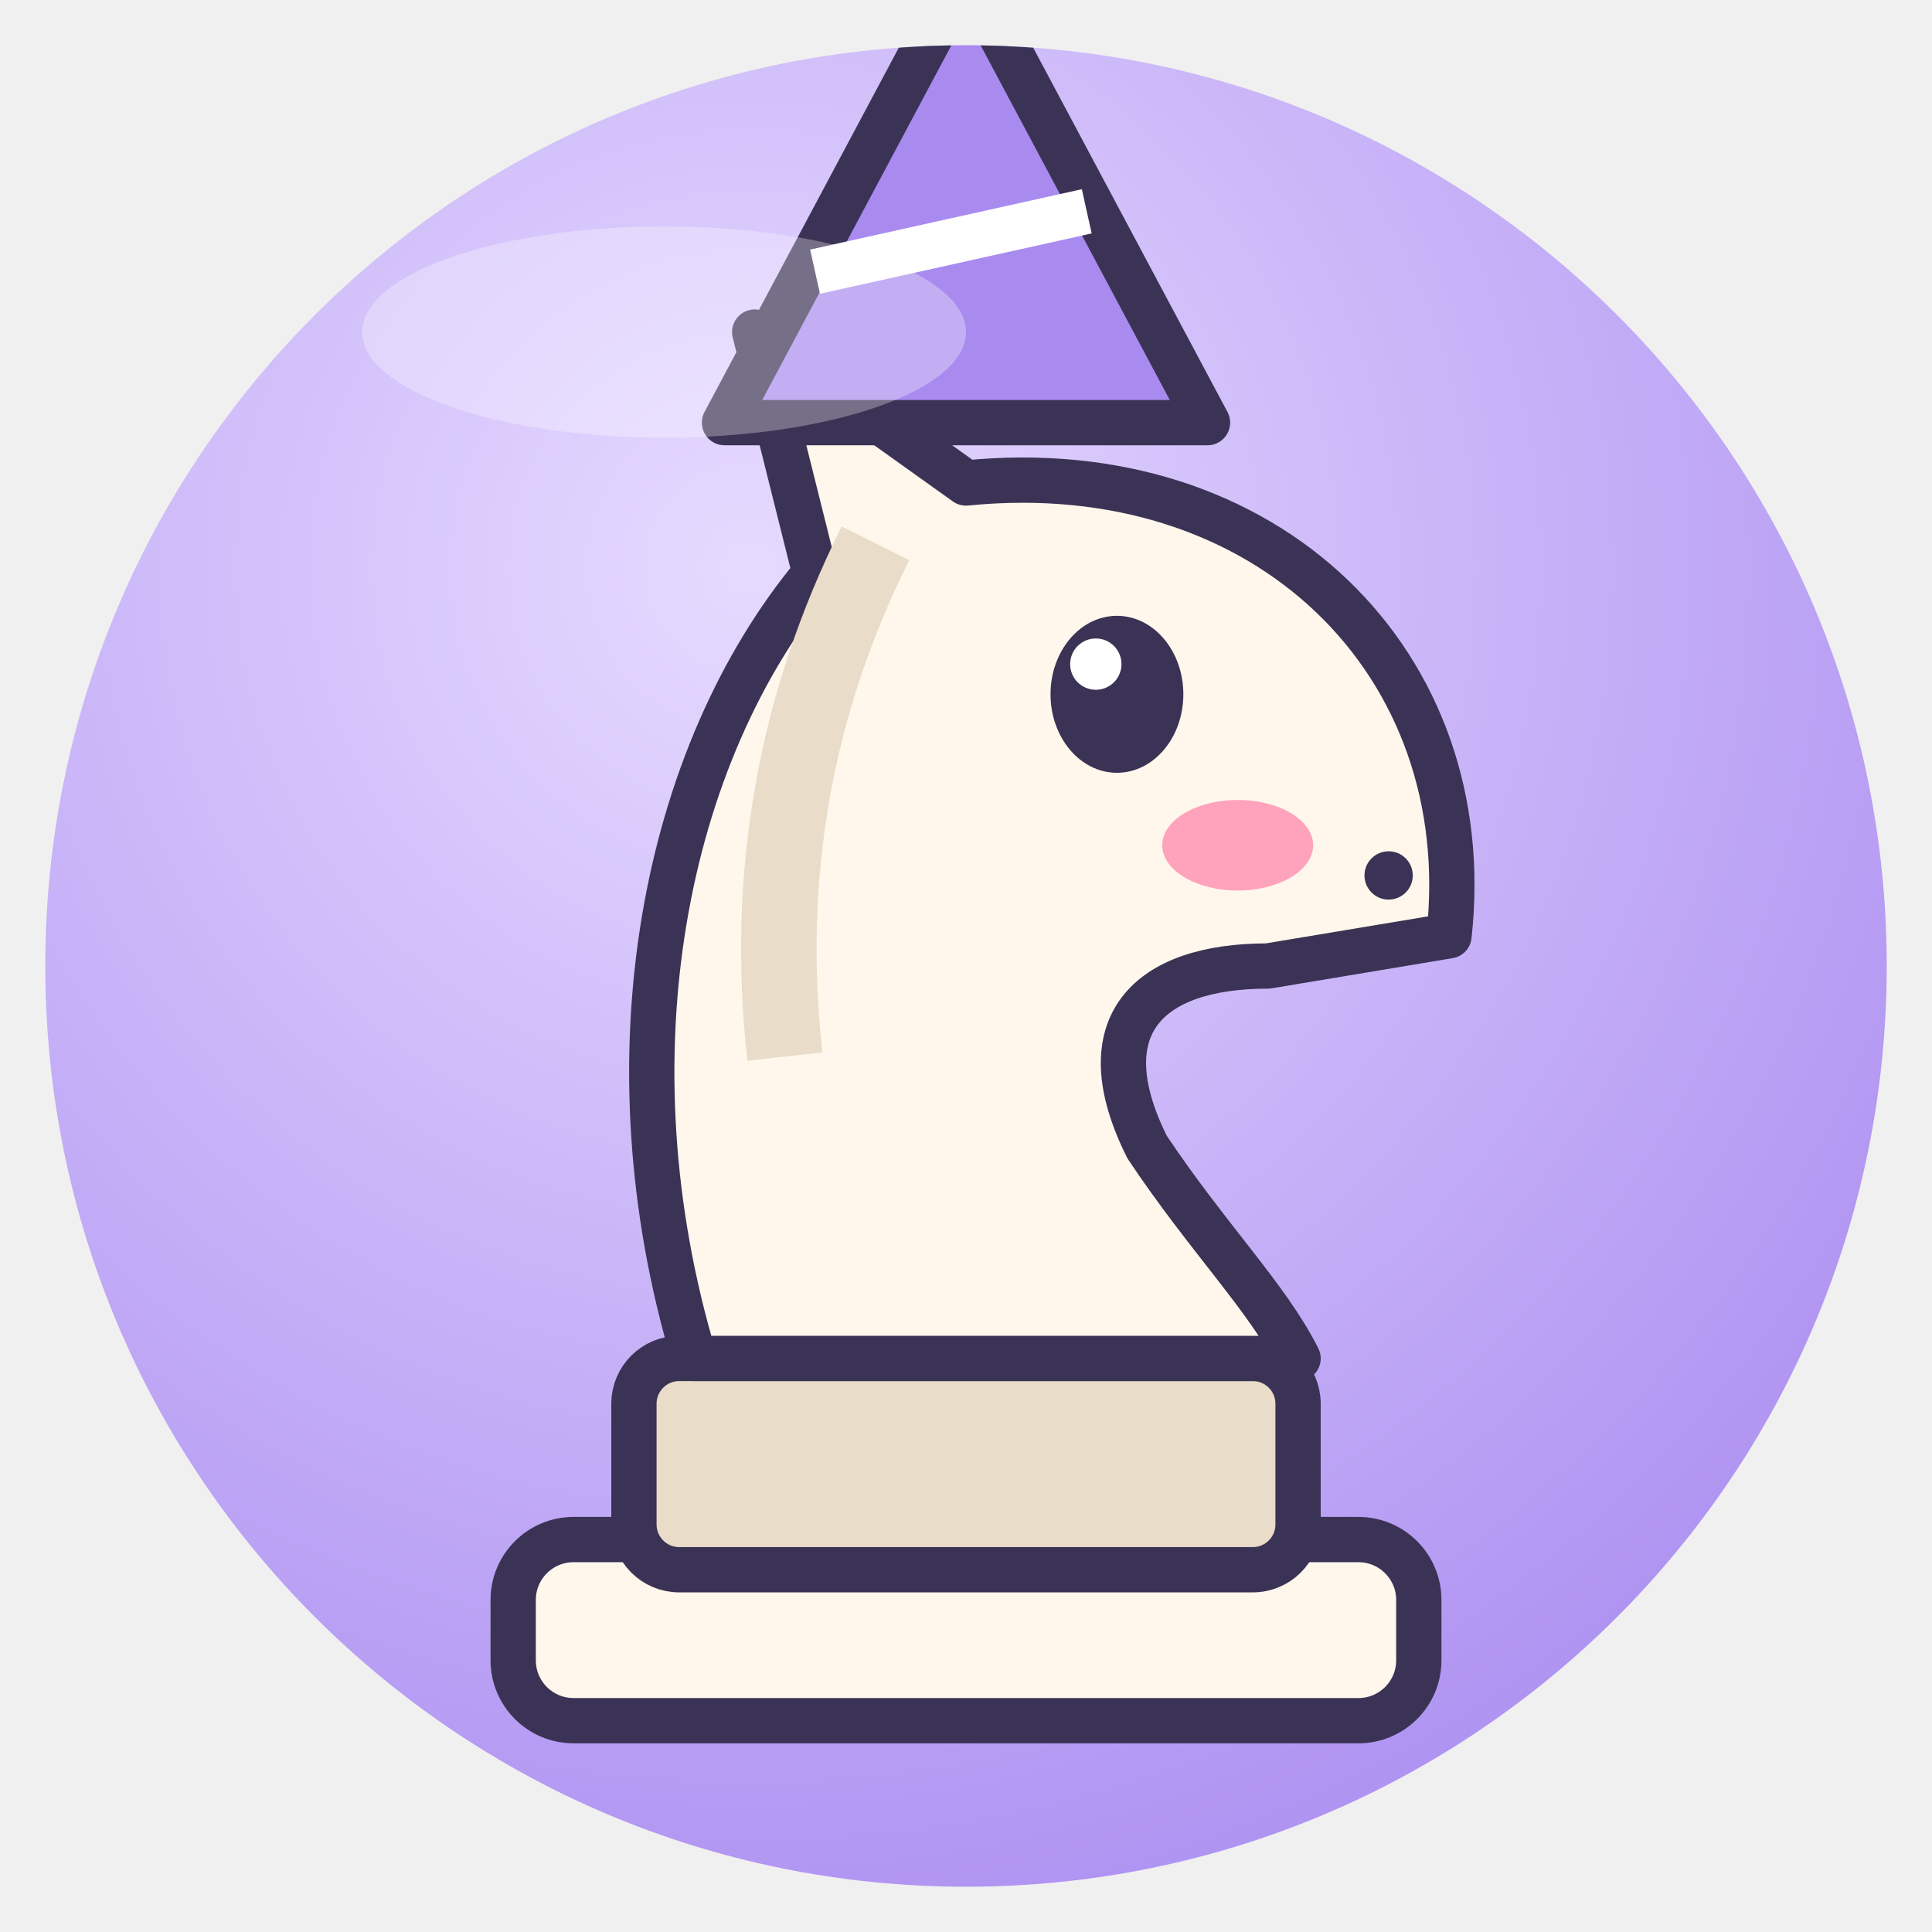
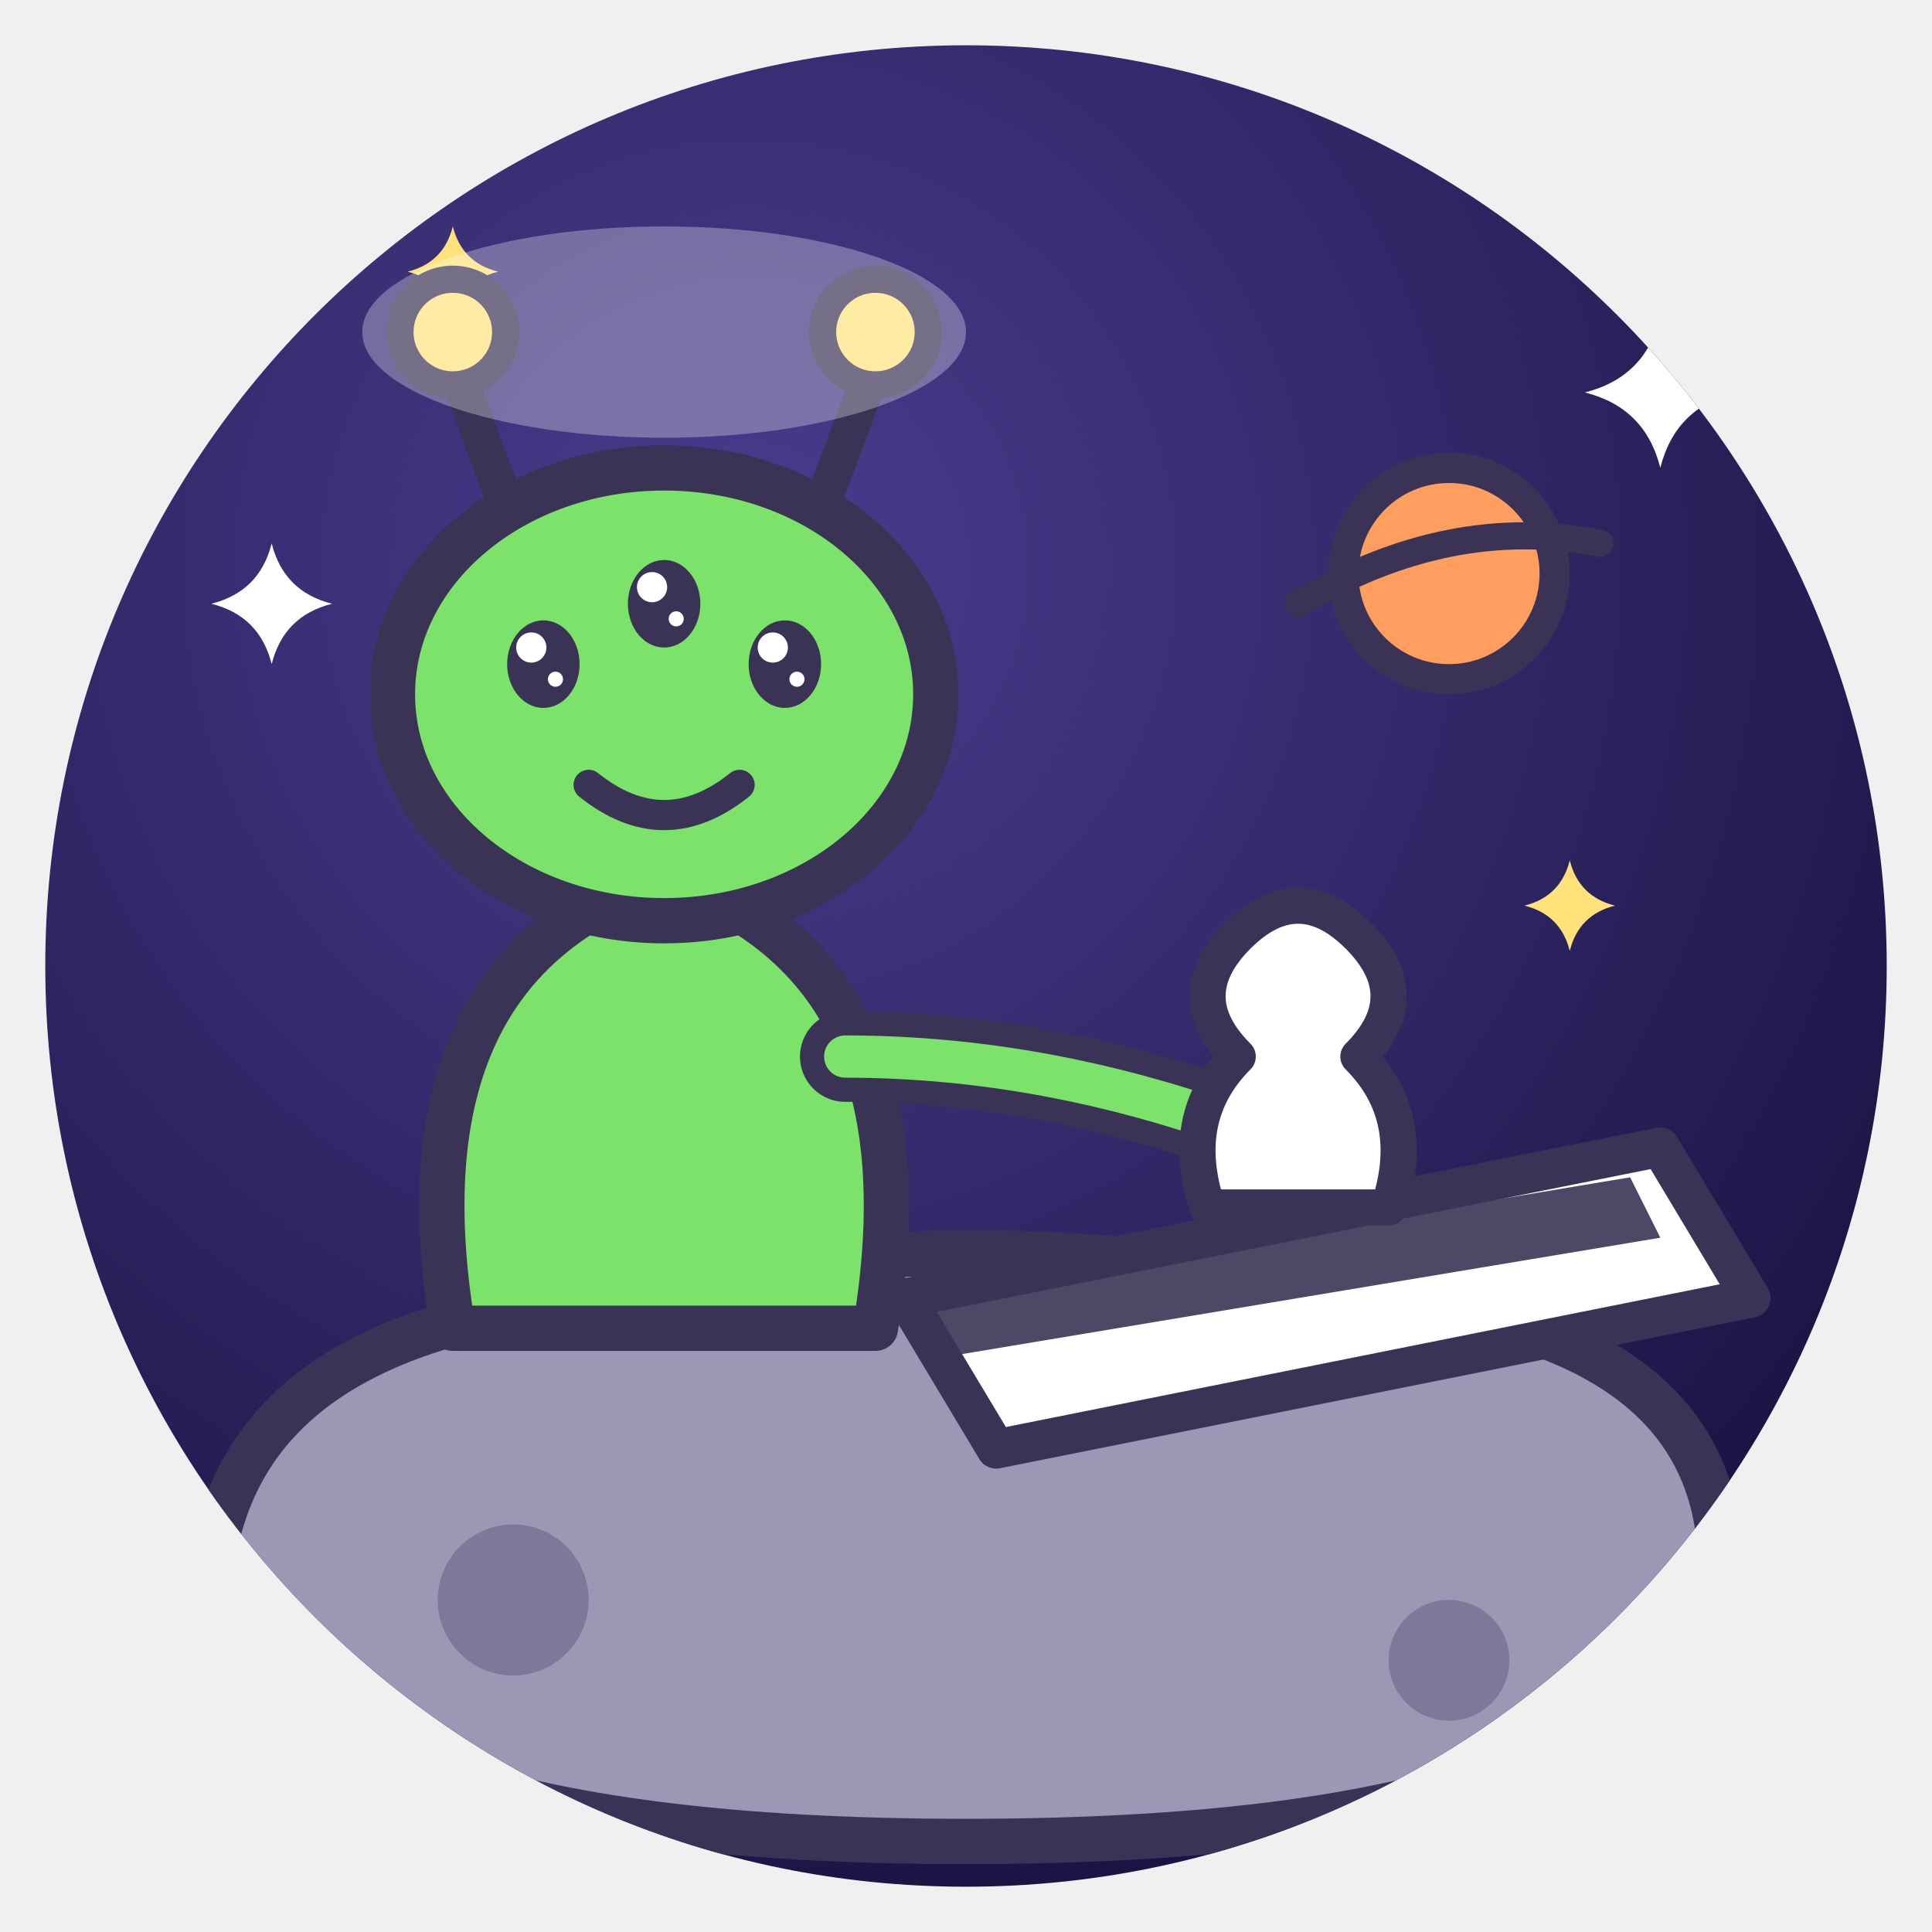
<svg xmlns="http://www.w3.org/2000/svg" viewBox="0 0 128 128" width="128" height="128">
  <defs>
    <radialGradient id="g" cx="38%" cy="28%" r="85%">
-       <stop offset="0" stop-color="#E6DAFF" />
-       <stop offset="1" stop-color="#A98BF0" />
+       <stop offset="0" stop-color="#4B3C8F" />
+       <stop offset="1" stop-color="#140F3A" />
    </radialGradient>
    <clipPath id="c">
      <circle cx="64" cy="64" r="61" />
    </clipPath>
  </defs>
  <circle cx="64" cy="64" r="61" fill="url(#g)" />
  <g clip-path="url(#c)">
-     <rect x="34" y="102" width="60" height="12" rx="4" fill="#FFF7EC" stroke="#3B3355" stroke-linejoin="round" stroke-linecap="round" stroke-width="3" />
-     <rect x="42" y="90" width="44" height="14" rx="3" fill="#E9DCC8" stroke="#3B3355" stroke-linejoin="round" stroke-linecap="round" stroke-width="3" />
-     <path d="M46 90 C40 70 44 50 54 38 L50 22 L64 32 C84 30 98 44 96 62 L84 64 C76 64 72 68 76 76 C80 82 84 86 86 90Z" fill="#FFF7EC" stroke="#3B3355" stroke-linejoin="round" stroke-linecap="round" stroke-width="3" />
-     <path d="M58 36 Q50 52 52 70" fill="none" stroke="#E9DCC8" stroke-width="5" />
-     <ellipse cx="74" cy="46" rx="4.4" ry="5.2" fill="#3B3355" />
-     <circle cx="72.6" cy="44" r="1.7" fill="#fff" />
-     <ellipse cx="82" cy="56" rx="5" ry="3" fill="#FF7FA8" opacity=".7" />
-     <circle cx="92" cy="58" r="1.6" fill="#3B3355" />
-     <path d="M48 28 L64 -2 L80 28Z" fill="#A98BF0" stroke="#3B3355" stroke-linejoin="round" stroke-linecap="round" stroke-width="3" />
-     <circle cx="64" cy="-3" r="5" fill="#FFD25E" stroke="#3B3355" stroke-linejoin="round" stroke-linecap="round" stroke-width="2" />
-     <path d="M54 18 L72 14" stroke="#fff" stroke-width="3" />
+     <path d="M18 36 Q18.8 39.2 22 40 Q18.8 40.8 18 44 Q17.2 40.8 14 40 Q17.2 39.2 18 36Z" fill="#fff" />
+     <path d="M110 21 Q111.0 25.0 115 26 Q111.0 27.0 110 31 Q109.0 27.0 105 26 Q109.0 25.0 110 21Z" fill="#fff" />
+     <path d="M30 15 Q30.6 17.4 33 18 Q30.6 18.6 30 21 Q29.4 18.6 27 18 Q29.4 17.4 30 15Z" fill="#FFE27A" />
+     <path d="M104 57 Q104.6 59.4 107 60 Q104.6 60.6 104 63 Q103.4 60.6 101 60 Q103.4 59.4 104 57Z" fill="#FFE27A" />
+     <circle cx="96" cy="38" r="7" fill="#FF9E5E" stroke="#3B3355" stroke-linejoin="round" stroke-linecap="round" stroke-width="2" />
+     <path d="M86 40 Q96 34 106 36" fill="none" stroke="#3B3355" stroke-linejoin="round" stroke-linecap="round" stroke-width="1.8" />
+     <path d="M14 104 Q16 88 40 86 Q64 80 90 86 Q114 88 114 104 Q110 122 64 122 Q18 122 14 104Z" fill="#9B97B5" stroke="#3B3355" stroke-linejoin="round" stroke-linecap="round" stroke-width="3" />
+     <circle cx="34" cy="106" r="5" fill="#7D7A99" />
+     <circle cx="96" cy="110" r="4" fill="#7D7A99" />
+     <path d="M60 86 L110 76 L116 86 L66 96Z" fill="#fff" stroke="#3B3355" stroke-linejoin="round" stroke-linecap="round" stroke-width="2.6" />
+     <path d="M72 84 L84 82 L86 86 L74 88Z M96 80 L108 78 L110 82 L98 84Z M60 86 L72 84 L74 88 L62 90Z M84 82 L96 80 L98 84 L86 86Z" fill="#3B3355" opacity=".9" />
+     <path d="M30 88 Q26 64 44 58 Q62 64 58 88Z" fill="#7BE36A" stroke="#3B3355" stroke-linejoin="round" stroke-linecap="round" stroke-width="3" />
+     <path d="M36 40 L30 24 M52 40 L58 24" stroke="#3B3355" stroke-linejoin="round" stroke-linecap="round" stroke-width="2.4" />
+     <circle cx="30" cy="22" r="3.5" fill="#FFE27A" stroke="#3B3355" stroke-linejoin="round" stroke-linecap="round" stroke-width="1.8" />
+     <circle cx="58" cy="22" r="3.5" fill="#FFE27A" stroke="#3B3355" stroke-linejoin="round" stroke-linecap="round" stroke-width="1.8" />
+     <ellipse cx="44" cy="46" rx="18" ry="15" fill="#7BE36A" stroke="#3B3355" stroke-linejoin="round" stroke-linecap="round" stroke-width="3" />
+     <ellipse cx="36" cy="44" rx="2.4" ry="2.9" fill="#3B3355" />
+     <circle cx="35.2" cy="42.9" r="1.0" fill="#fff" />
+     <circle cx="36.8" cy="45.0" r="0.5" fill="#fff" />
+     <ellipse cx="44" cy="40" rx="2.4" ry="2.9" fill="#3B3355" />
+     <circle cx="43.2" cy="38.9" r="1.0" fill="#fff" />
+     <circle cx="44.8" cy="41.0" r="0.5" fill="#fff" />
+     <ellipse cx="52" cy="44" rx="2.4" ry="2.9" fill="#3B3355" />
+     <circle cx="51.2" cy="42.9" r="1.0" fill="#fff" />
+     <circle cx="52.8" cy="45.0" r="0.5" fill="#fff" />
+     <path d="M39 52 Q44 56 49 52" fill="none" stroke="#3B3355" stroke-linejoin="round" stroke-linecap="round" stroke-width="2" />
+     <path d="M56 70 Q68 70 80 74" fill="none" stroke="#3B3355" stroke-linejoin="round" stroke-linecap="round" stroke-width="6" />
+     <path d="M56 70 Q68 70 80 74" fill="none" stroke="#7BE36A" stroke-width="2.8" stroke-linecap="round" />
+     <path d="M80 80 Q78 74 82 70 Q78 66 82 62 Q86 58 90 62 Q94 66 90 70 Q94 74 92 80Z" fill="#fff" stroke="#3B3355" stroke-linejoin="round" stroke-linecap="round" stroke-width="2.4" />
  </g>
  <ellipse cx="44" cy="22" rx="20" ry="7" fill="#fff" opacity=".3" />
</svg>
